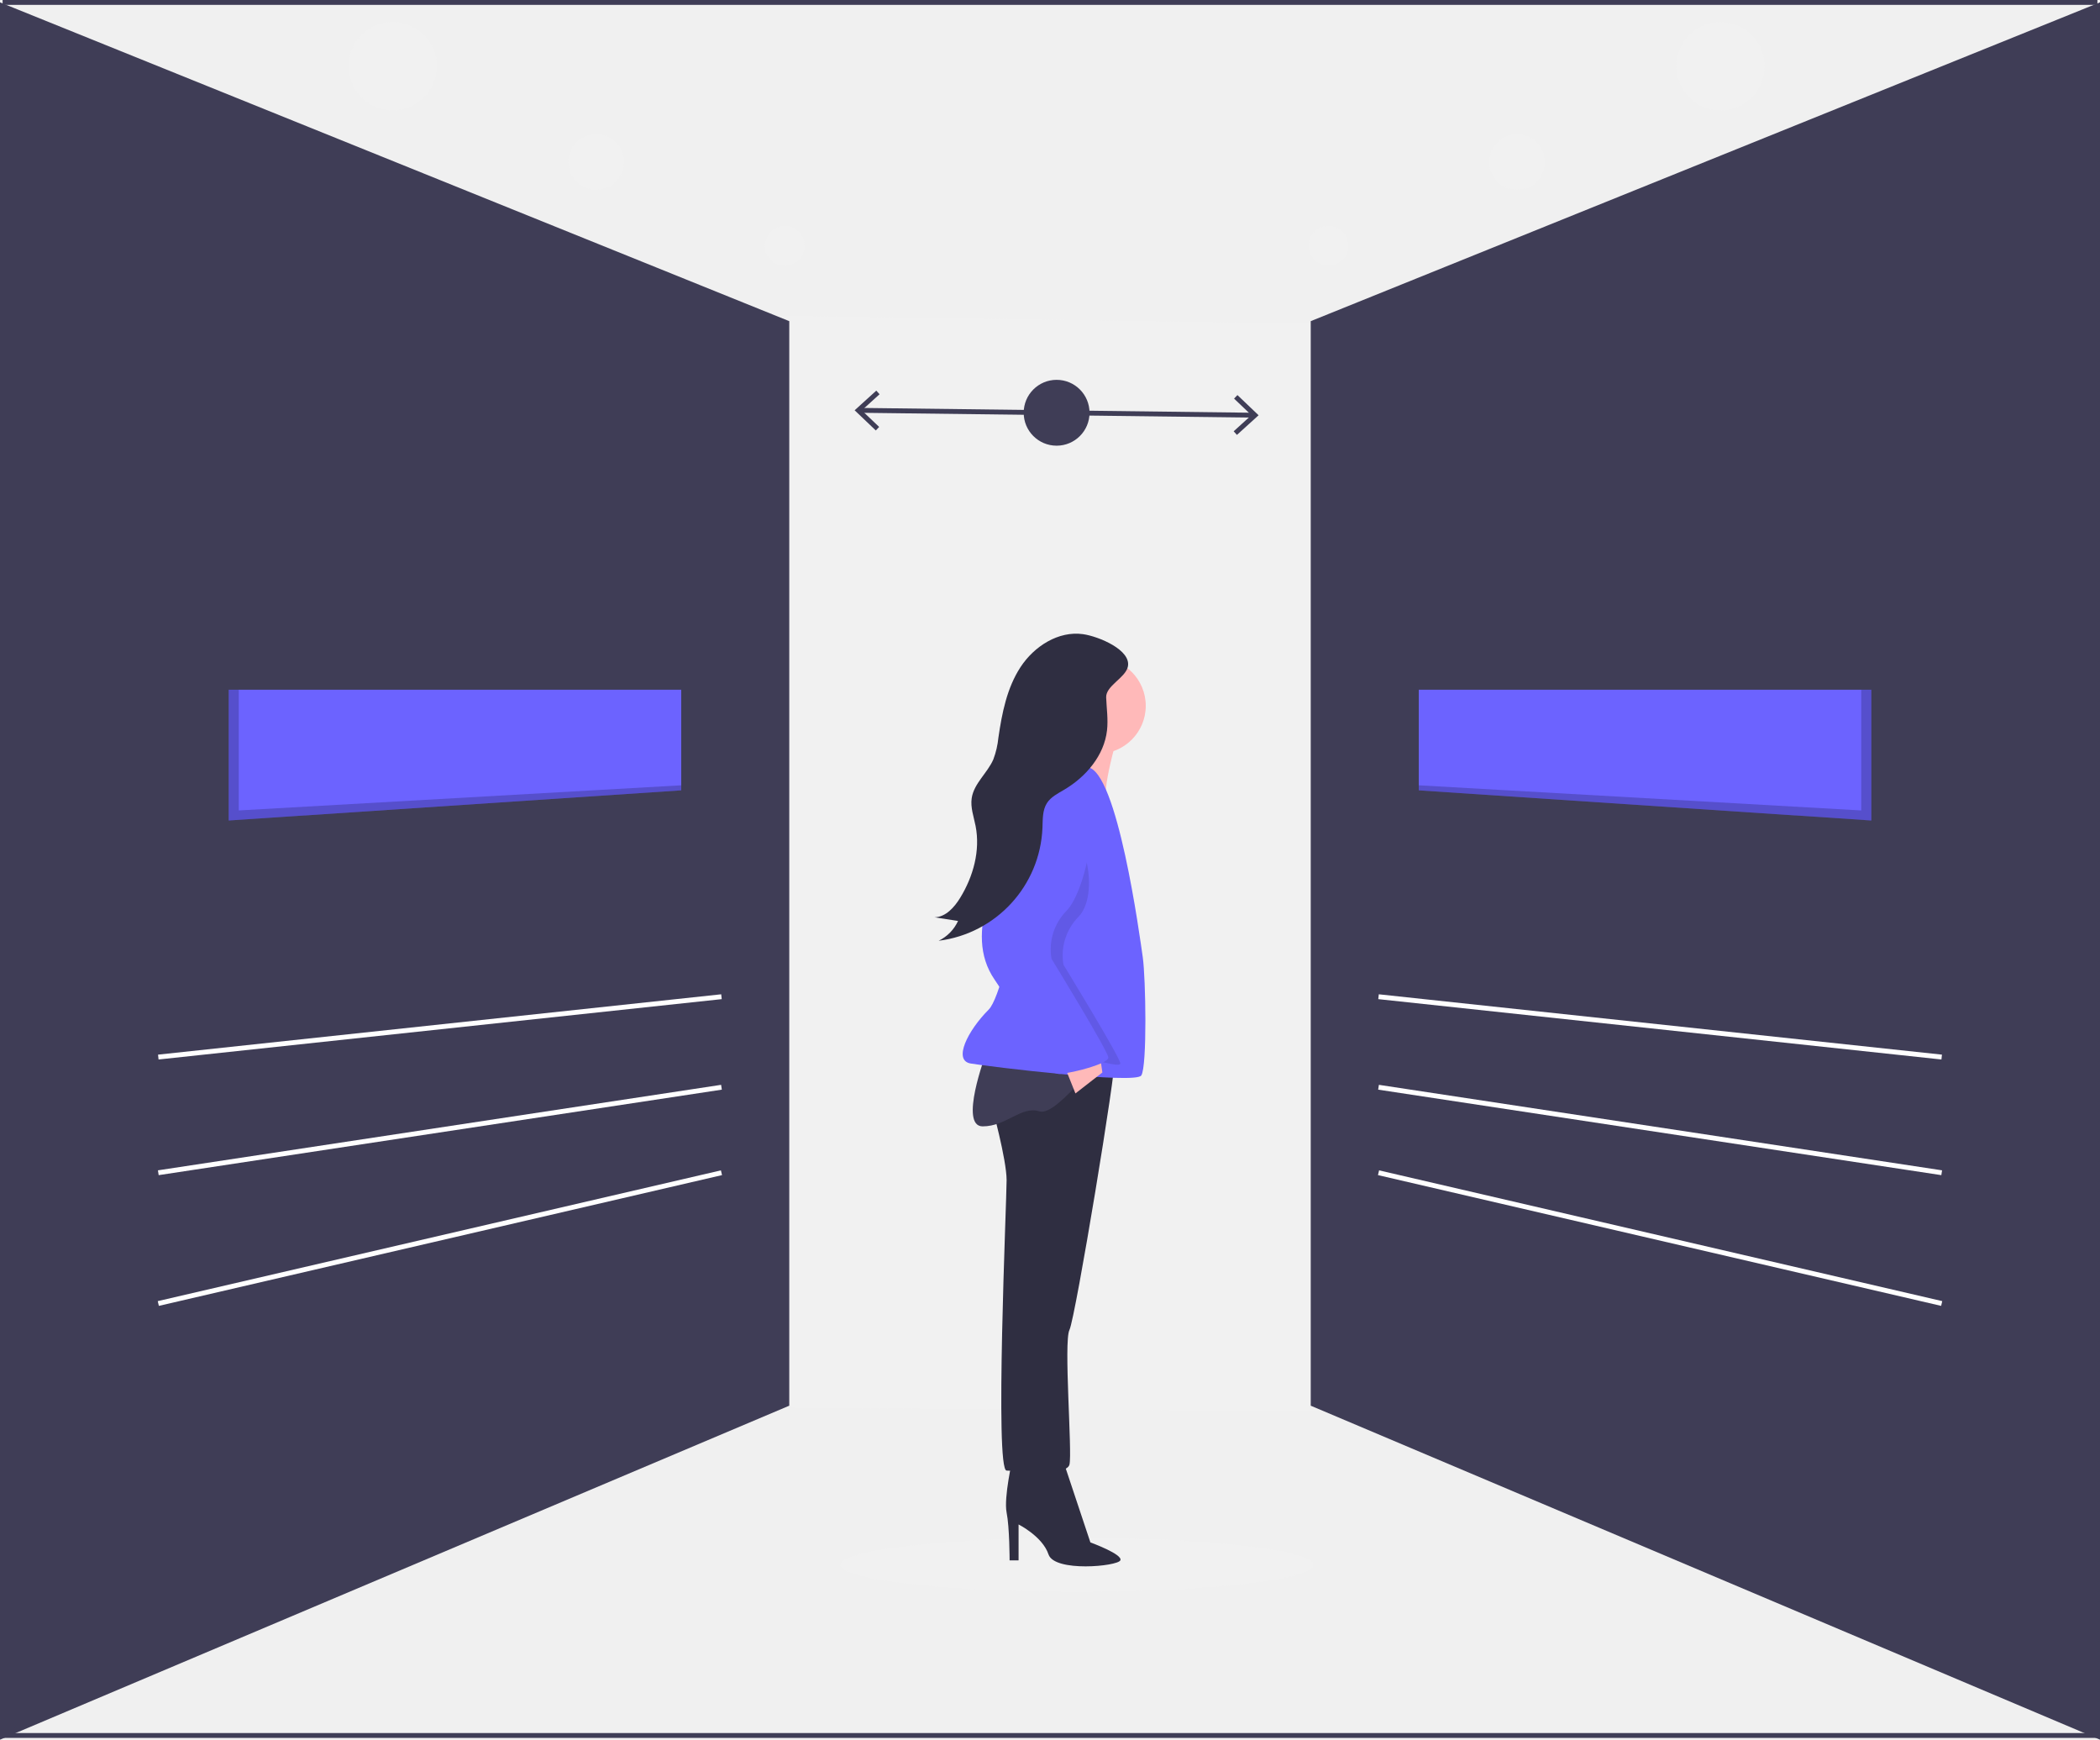
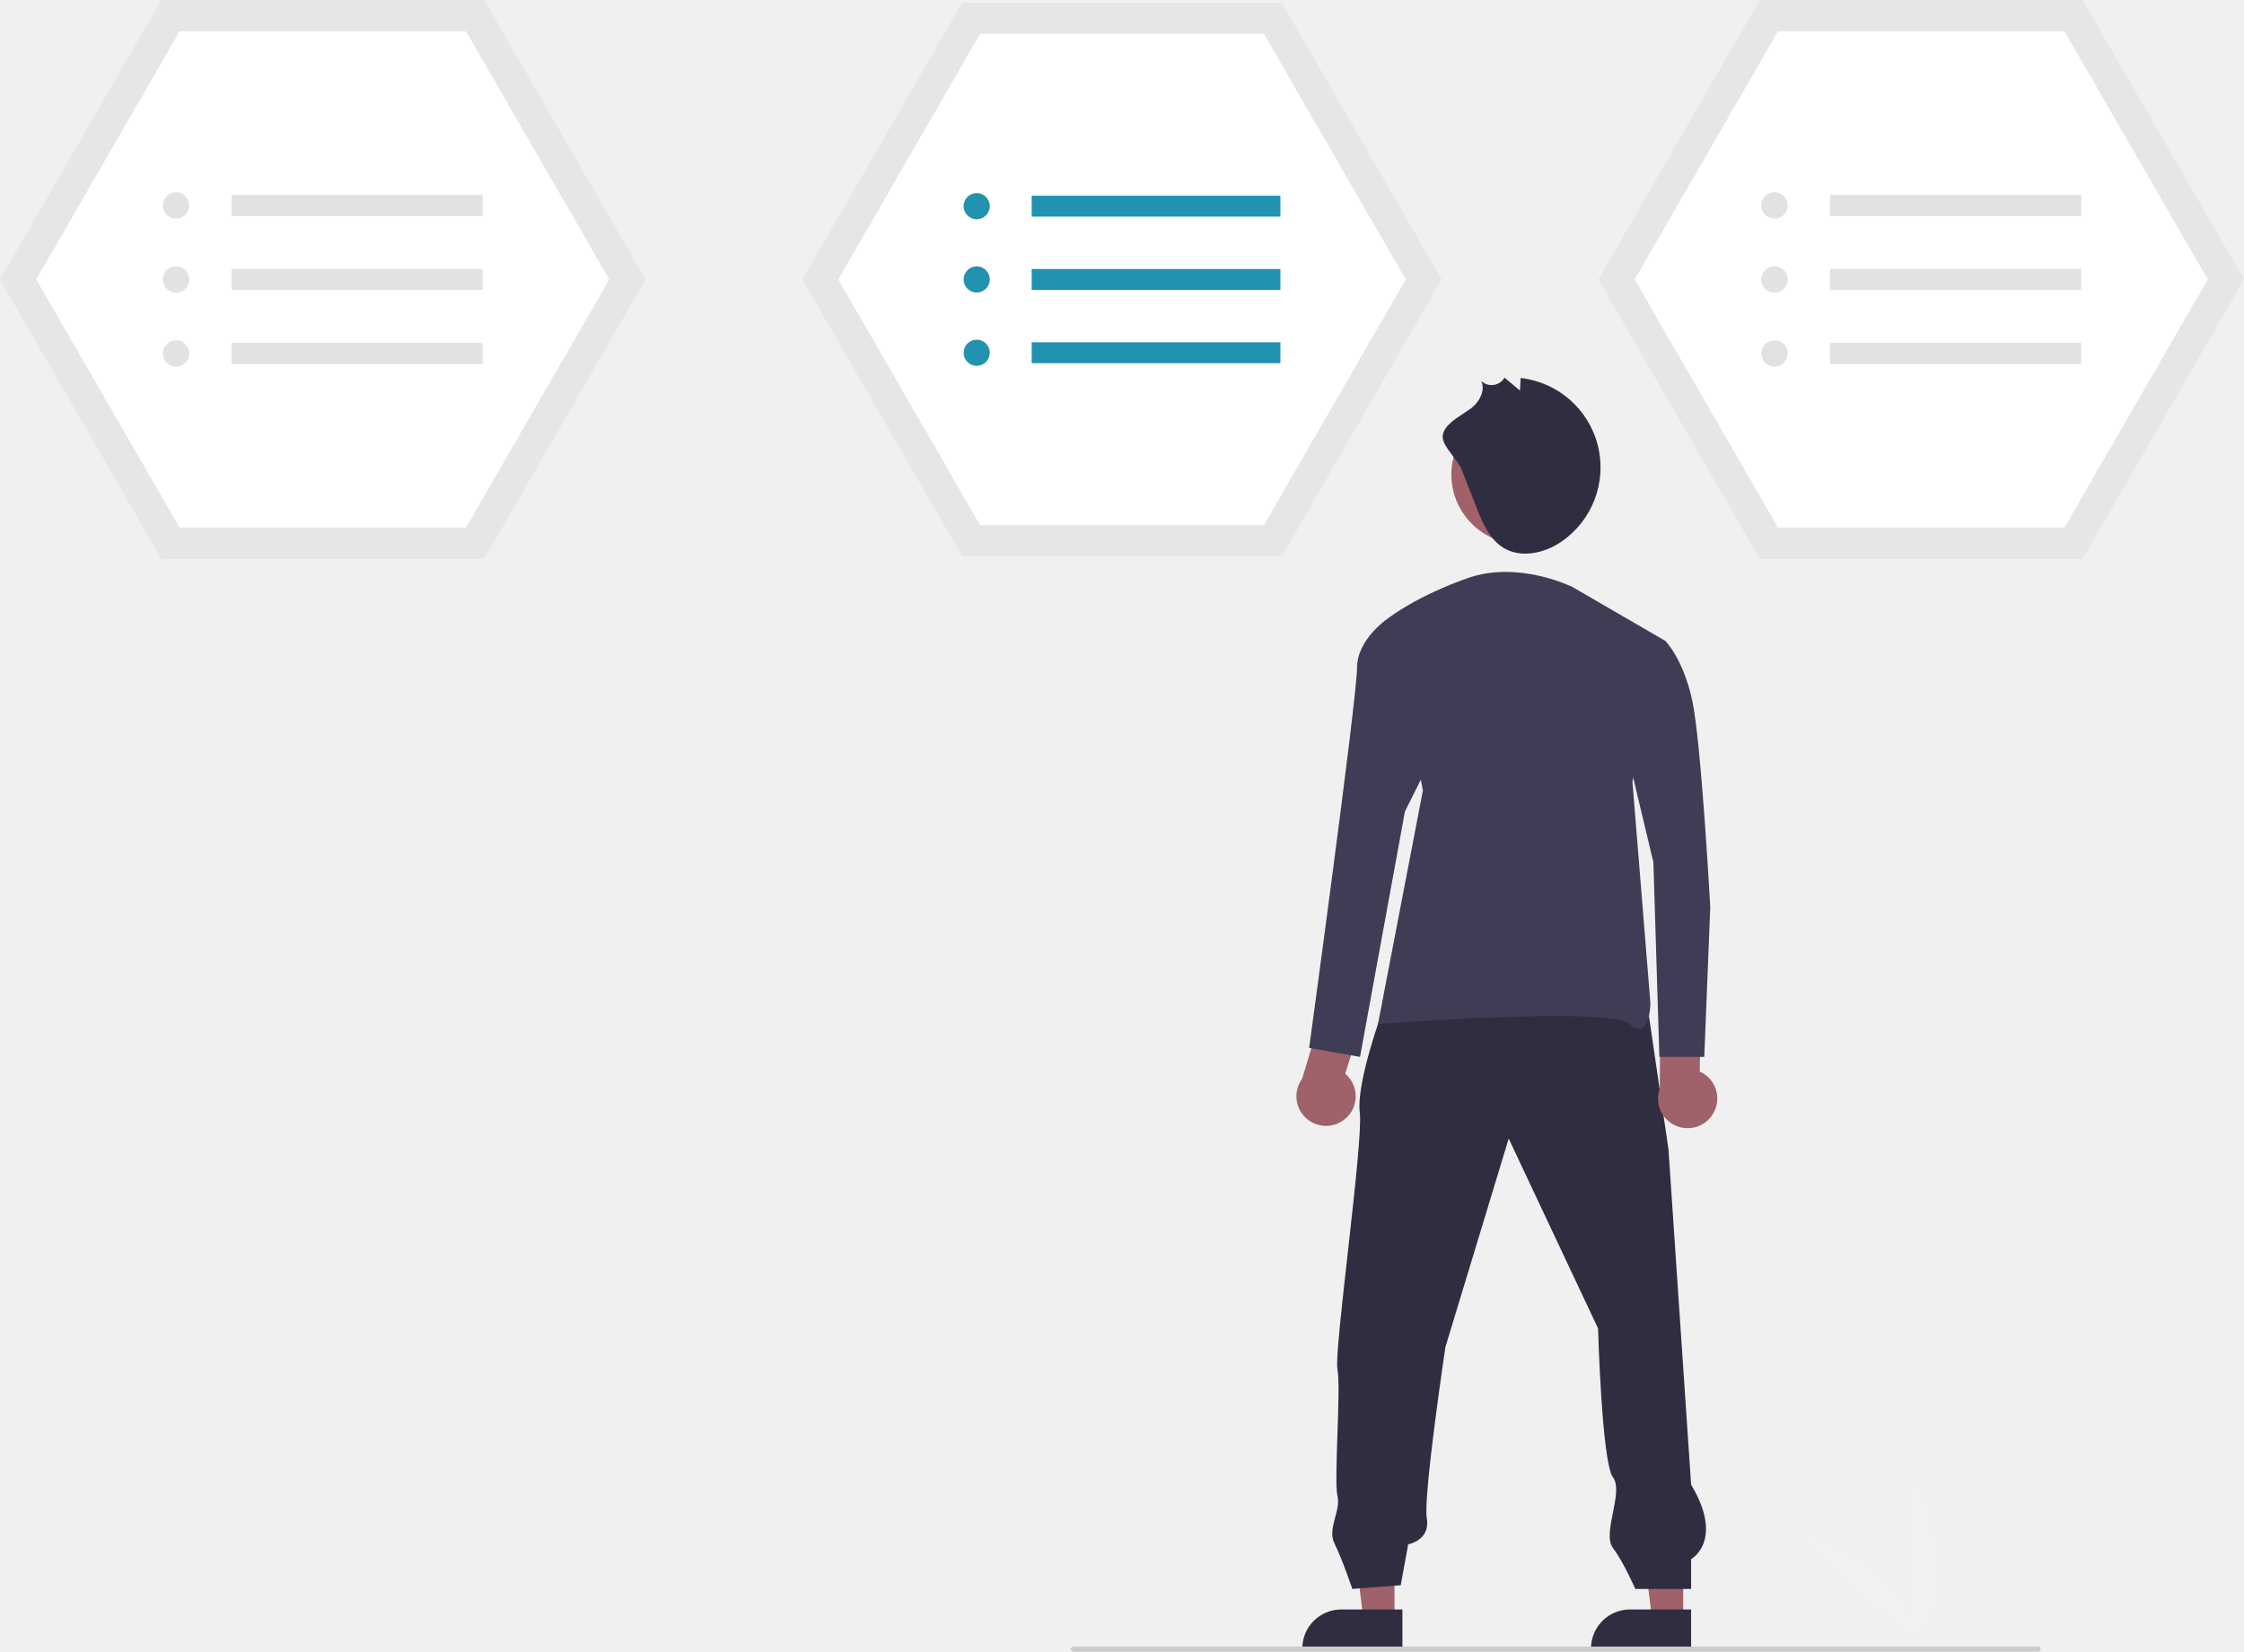
- <svg xmlns="http://www.w3.org/2000/svg" id="aa6a79dc-91b4-4c18-945f-8bd34f390323" data-name="Layer 1" width="862.674" height="714.509" viewBox="0 0 862.674 714.509">
-   <circle cx="161.317" cy="27.195" r="18.139" fill="#f1f1f1" />
-   <circle cx="244.912" cy="66.533" r="11.443" fill="#f1f1f1" />
-   <circle cx="322.36" cy="100.954" r="8.172" fill="#f1f1f1" />
-   <circle cx="706.791" cy="27.195" r="18.139" fill="#f1f1f1" />
-   <circle cx="623.196" cy="66.533" r="11.443" fill="#f1f1f1" />
-   <circle cx="545.749" cy="100.954" r="8.172" fill="#f1f1f1" />
-   <ellipse cx="442.401" cy="642.71" rx="97.117" ry="11.064" fill="#f1f1f1" />
-   <polygon points="787.888 581.282 131.511 576.859 138.135 127.046 794.525 136.712 787.888 581.282" fill="#f1f1f1" />
-   <line x1="1.071" y1="712.782" x2="861.602" y2="712.782" fill="none" stroke="#3f3d56" stroke-miterlimit="10" stroke-width="2" />
-   <line x1="1.071" y1="1" x2="861.602" y2="1" fill="none" stroke="#3f3d56" stroke-miterlimit="10" stroke-width="2" />
-   <polygon points="861.674 2.447 539.446 132.578 539.446 576.673 861.674 713 861.674 2.447" fill="#3f3d56" stroke="#3f3d56" stroke-miterlimit="10" stroke-width="2" />
-   <line x1="566.299" y1="481.657" x2="797.641" y2="535.362" fill="none" stroke="#fff" stroke-miterlimit="10" stroke-width="2" />
-   <line x1="566.299" y1="446.543" x2="797.641" y2="481.657" fill="none" stroke="#fff" stroke-miterlimit="10" stroke-width="2" />
-   <line x1="566.299" y1="409.363" x2="797.641" y2="434.149" fill="none" stroke="#fff" stroke-miterlimit="10" stroke-width="2" />
-   <polygon points="768.724 283.285 768.724 336.989 582.823 324.596 582.823 283.285 768.724 283.285" fill="#6c63ff" />
-   <polygon points="768.724 283.285 768.724 336.989 582.823 324.596 582.823 322.53 764.592 332.858 764.592 283.285 768.724 283.285" opacity="0.2" />
-   <polygon points="1 2.447 323.227 132.578 323.227 576.673 1 713 1 2.447" fill="#3f3d56" stroke="#3f3d56" stroke-miterlimit="10" stroke-width="2" />
-   <line x1="296.375" y1="481.657" x2="65.032" y2="535.362" fill="none" stroke="#fff" stroke-miterlimit="10" stroke-width="2" />
-   <line x1="296.375" y1="446.543" x2="65.032" y2="481.657" fill="none" stroke="#fff" stroke-miterlimit="10" stroke-width="2" />
-   <line x1="296.375" y1="409.363" x2="65.032" y2="434.149" fill="none" stroke="#fff" stroke-miterlimit="10" stroke-width="2" />
-   <polygon points="93.95 283.285 93.95 336.989 279.851 324.596 279.851 283.285 93.95 283.285" fill="#6c63ff" />
-   <polygon points="93.95 283.285 93.95 336.989 279.851 324.596 279.851 322.53 98.081 332.858 98.081 283.285 93.95 283.285" opacity="0.2" />
-   <line x1="353.249" y1="168.533" x2="514.859" y2="170.521" fill="none" stroke="#3f3d56" stroke-miterlimit="10" stroke-width="2" />
-   <polygon points="359.775 176.794 361.158 175.346 354.017 168.545 361.323 161.919 359.977 160.438 351.081 168.509 359.775 176.794" fill="#3f3d56" />
-   <polygon points="508.132 178.619 506.786 177.137 514.091 170.514 506.951 163.71 508.333 162.263 517.028 170.55 508.132 178.619" fill="#3f3d56" />
-   <circle cx="434.054" cy="169.527" r="13.523" fill="#3f3d56" />
-   <path d="M584.633,692.069s-3.688,15.981-2.459,22.128,1.229,19.669,1.229,19.669h3.688v-14.752s9.835,4.917,12.293,12.293,28.275,4.917,29.504,2.459-12.293-7.376-12.293-7.376l-11.064-33.192Z" transform="translate(-168.6632 -93)" fill="#2f2e41" />
-   <path d="M576.028,547.008s6.147,22.128,6.147,30.733-4.917,119.245,0,119.245,24.587,2.459,25.816-2.459-2.459-50.403,0-55.32,19.669-109.41,18.44-110.64S582.175,523.651,576.028,547.008Z" transform="translate(-168.6632 -93)" fill="#2f2e41" />
-   <path d="M573.569,526.109s-11.064,29.504-1.229,29.504,15.981-8.605,23.357-6.147,29.504-28.275,29.504-28.275Z" transform="translate(-168.6632 -93)" fill="#3f3d56" />
-   <circle cx="451.006" cy="289.892" r="19.669" fill="#ffb9b9" />
-   <path d="M629.504,389.039s-8.605,28.275-6.147,31.963S600,419.772,600,419.772s8.605-23.357,7.376-28.275S629.504,389.039,629.504,389.039Z" transform="translate(-168.6632 -93)" fill="#ffb9b9" />
-   <path d="M615.367,408.094s-11.064-3.688-14.752,0-17.211,90.97-25.816,99.576-14.752,20.899-7.376,22.128,67.613,8.605,70.072,4.917,1.844-39.953.615-48.559S627.66,409.323,615.367,408.094Z" transform="translate(-168.6632 -93)" fill="#6c63ff" />
-   <polygon points="436.869 436.797 441.786 449.091 452.85 440.485 451.621 431.88 436.869 436.797" fill="#ffb9b9" />
-   <path d="M600,428.378s-.615-15.367-7.991,4.303-23.357,45.485-9.835,65.154,13.896,28.252,20.284,27.66,26.431,6.761,26.431,4.303S605.532,489.229,605.532,489.229a22.632,22.632,0,0,1,6.147-19.669C620.284,460.955,615.981,432.066,600,428.378Z" transform="translate(-168.6632 -93)" opacity="0.1" />
-   <path d="M607.991,413.011s-13.523-2.459-20.899,17.211-23.357,45.485-9.835,65.154,20.417,39.293,26.804,38.701,19.91-4.28,19.91-6.738-23.357-40.568-23.357-40.568a22.632,22.632,0,0,1,6.147-19.669C615.367,458.496,623.972,416.699,607.991,413.011Z" transform="translate(-168.6632 -93)" fill="#6c63ff" />
-   <path d="M613.573,353.458c-10.114-1.429-20.087,4.981-25.681,13.528s-7.621,18.893-9.094,29.001a34.654,34.654,0,0,1-2.081,8.926c-2.445,5.615-7.981,9.855-8.882,15.913-.57,3.832.858,7.636,1.603,11.437,1.981,10.097-.954,20.716-6.339,29.485-2.404,3.914-5.908,7.869-10.499,8.009l9.622,1.492a16.796,16.796,0,0,1-7.963,8.136,48.752,48.752,0,0,0,42.643-46.43c.139-3.483-.03-7.221,1.862-10.149,1.637-2.533,4.494-3.938,7.09-5.473,8.92-5.272,16.373-14.014,17.563-24.308.523-4.524-.167-9.052-.346-13.573-.188-4.764,7.812-7.98,8.89-12.541C633.601,359.979,619.938,354.358,613.573,353.458Z" transform="translate(-168.6632 -93)" fill="#2f2e41" />
+ <svg xmlns="http://www.w3.org/2000/svg" id="b7fb801c-b669-4d81-9566-e146c3c40642" data-name="Layer 1" width="886.115" height="652.383" viewBox="0 0 886.115 652.383">
+   <path d="M911,774.062v-72.34S939.192,753.008,911,774.062Z" transform="translate(-156.9425 -123.8088)" fill="#f1f1f1" />
+   <path d="M912.741,774.049l-53.29-48.921S916.297,739.044,912.741,774.049Z" transform="translate(-156.9425 -123.8088)" fill="#f1f1f1" />
+   <polygon points="191.188 0 63.729 0 0 110.382 63.729 220.765 191.188 220.765 254.917 110.382 191.188 0" fill="#e6e6e6" />
+   <path d="M227.825,332.184H340.977l56.576-97.992L340.977,136.199H227.825l-56.576,97.992Z" transform="translate(-156.9425 -123.8088)" fill="#fff" />
+   <circle cx="69.516" cy="81.15" r="5.22" fill="#e2e2e2" />
+   <circle cx="69.516" cy="110.382" r="5.22" fill="#e2e2e2" />
+   <circle cx="69.516" cy="139.615" r="5.22" fill="#e2e2e2" />
+   <rect x="91.44" y="76.974" width="99.181" height="8.352" fill="#e2e2e2" />
+   <rect x="91.44" y="106.206" width="99.181" height="8.352" fill="#e2e2e2" />
+   <rect x="91.44" y="135.439" width="99.181" height="8.352" fill="#e2e2e2" />
+   <polygon points="822.386 0 694.927 0 631.198 110.382 694.927 220.765 822.386 220.765 886.115 110.382 822.386 0" fill="#e6e6e6" />
+   <path d="M859.023,332.184h113.152l56.576-97.992-56.576-97.992H859.023l-56.576,97.992Z" transform="translate(-156.9425 -123.8088)" fill="#fff" />
+   <circle cx="700.714" cy="81.15" r="5.22" fill="#e2e2e2" />
+   <circle cx="700.714" cy="110.382" r="5.22" fill="#e2e2e2" />
+   <circle cx="700.714" cy="139.615" r="5.22" fill="#e2e2e2" />
+   <rect x="722.638" y="76.974" width="99.181" height="8.352" fill="#e2e2e2" />
+   <rect x="722.638" y="106.206" width="99.181" height="8.352" fill="#e2e2e2" />
+   <rect x="722.638" y="135.439" width="99.181" height="8.352" fill="#e2e2e2" />
+   <polygon points="506.167 1.072 379.946 1.072 316.836 110.382 379.946 219.693 506.167 219.693 569.279 110.382 506.167 1.072" fill="#e6e6e6" />
+   <path d="M543.973,331.232H656.026L712.053,234.191,656.026,137.15H543.973l-56.027,97.041Z" transform="translate(-156.9425 -123.8088)" fill="#fff" />
+   <circle cx="385.677" cy="81.434" r="5.169" fill="#2193b0" />
+   <circle cx="385.677" cy="110.382" r="5.169" fill="#2193b0" />
+   <circle cx="385.677" cy="139.331" r="5.169" fill="#2193b0" />
+   <rect x="407.389" y="77.298" width="98.218" height="8.271" fill="#2193b0" />
+   <rect x="407.389" y="106.247" width="98.218" height="8.271" fill="#2193b0" />
+   <rect x="407.389" y="135.195" width="98.218" height="8.271" fill="#2193b0" />
+   <polygon points="550.665 639.737 538.405 639.736 532.573 592.448 550.667 592.449 550.665 639.737" fill="#9f616a" />
+   <path d="M710.734,775.43l-39.531-.001v-.5a15.387,15.387,0,0,1,15.386-15.386h.001l24.144.001Z" transform="translate(-156.9425 -123.8088)" fill="#2f2e41" />
+   <polygon points="664.665 639.737 652.405 639.736 646.573 592.448 664.667 592.449 664.665 639.737" fill="#9f616a" />
+   <path d="M824.734,775.43l-39.531-.001v-.5a15.387,15.387,0,0,1,15.386-15.386h.001l24.144.001Z" transform="translate(-156.9425 -123.8088)" fill="#2f2e41" />
+   <path d="M702.721,523.571s-10.291,27.932-8.82,39.692-10.291,94.085-8.82,101.436-1.47,44.102,0,49.983-4.126,12.904-1.186,18.784,7.066,17.968,7.066,17.968l19.111-1.47,2.94-16.171s8.82-1.47,7.35-10.291,7.35-67.624,7.35-67.624l24.991-82.324,35.282,74.974s1.47,52.923,5.88,58.803-4.41,22.051,0,27.932,8.82,16.171,8.82,16.171h22.051V739.672s13.231-7.35,0-29.402l-8.94-132.427-8.82-60.273Z" transform="translate(-156.9425 -123.8088)" fill="#2f2e41" />
+   <circle cx="600.581" cy="187.456" r="27.457" fill="#a0616a" />
+   <path d="M734.157,309.371q2.906,7.425,5.812,14.85c2.382,6.085,5.11,12.596,10.693,15.992,6.893,4.193,16.099,2.149,22.767-2.394a35.553,35.553,0,0,0-16.003-64.709l-.276,4.97-6.099-5.112a5.93,5.93,0,0,1-9.217,1.304c1.602,3.321-.247,7.372-2.917,9.916-3.281,3.125-12.664,6.881-12.275,12.469C726.903,300.385,732.645,305.507,734.157,309.371Z" transform="translate(-156.9425 -123.8088)" fill="#2f2e41" />
+   <path d="M833.104,564.187a11.626,11.626,0,0,0-4.982-17.117l.549-26.562-16.06-4.27-.248,37.522a11.689,11.689,0,0,0,20.742,10.428Z" transform="translate(-156.9425 -123.8088)" fill="#9f616a" />
+   <path d="M777.92,355.692s-21.277-10.639-41.373-3.546-30.734,15.367-30.734,15.367l13.003,68.56-17.731,92.202s91.02-7.092,99.294,0,8.275-8.275,8.275-8.275L801.561,432.527l13.003-55.558Z" transform="translate(-156.9425 -123.8088)" fill="#3f3d56" />
+   <path d="M688.115,565.76a11.626,11.626,0,0,0,.024-17.827l7.984-25.34-14.215-8.608-10.773,35.943a11.689,11.689,0,0,0,16.98,15.832Z" transform="translate(-156.9425 -123.8088)" fill="#9f616a" />
+   <path d="M714.087,367.513H705.813s-13.003,8.275-13.003,20.095-18.913,150.124-18.913,150.124l20.095,3.546,17.731-96.93,13.003-26.006Z" transform="translate(-156.9425 -123.8088)" fill="#3f3d56" />
+   <path d="M792.104,376.97h22.459s7.092,7.092,10.639,23.642,7.092,81.563,7.092,81.563L829.931,541.278H812.2l-2.364-76.835L798.015,414.796Z" transform="translate(-156.9425 -123.8088)" fill="#3f3d56" />
+   <path d="M961.783,776.191h-381a1,1,0,0,1,0-2h381a1,1,0,0,1,0,2Z" transform="translate(-156.9425 -123.8088)" fill="#cbcbcb" />
</svg>
